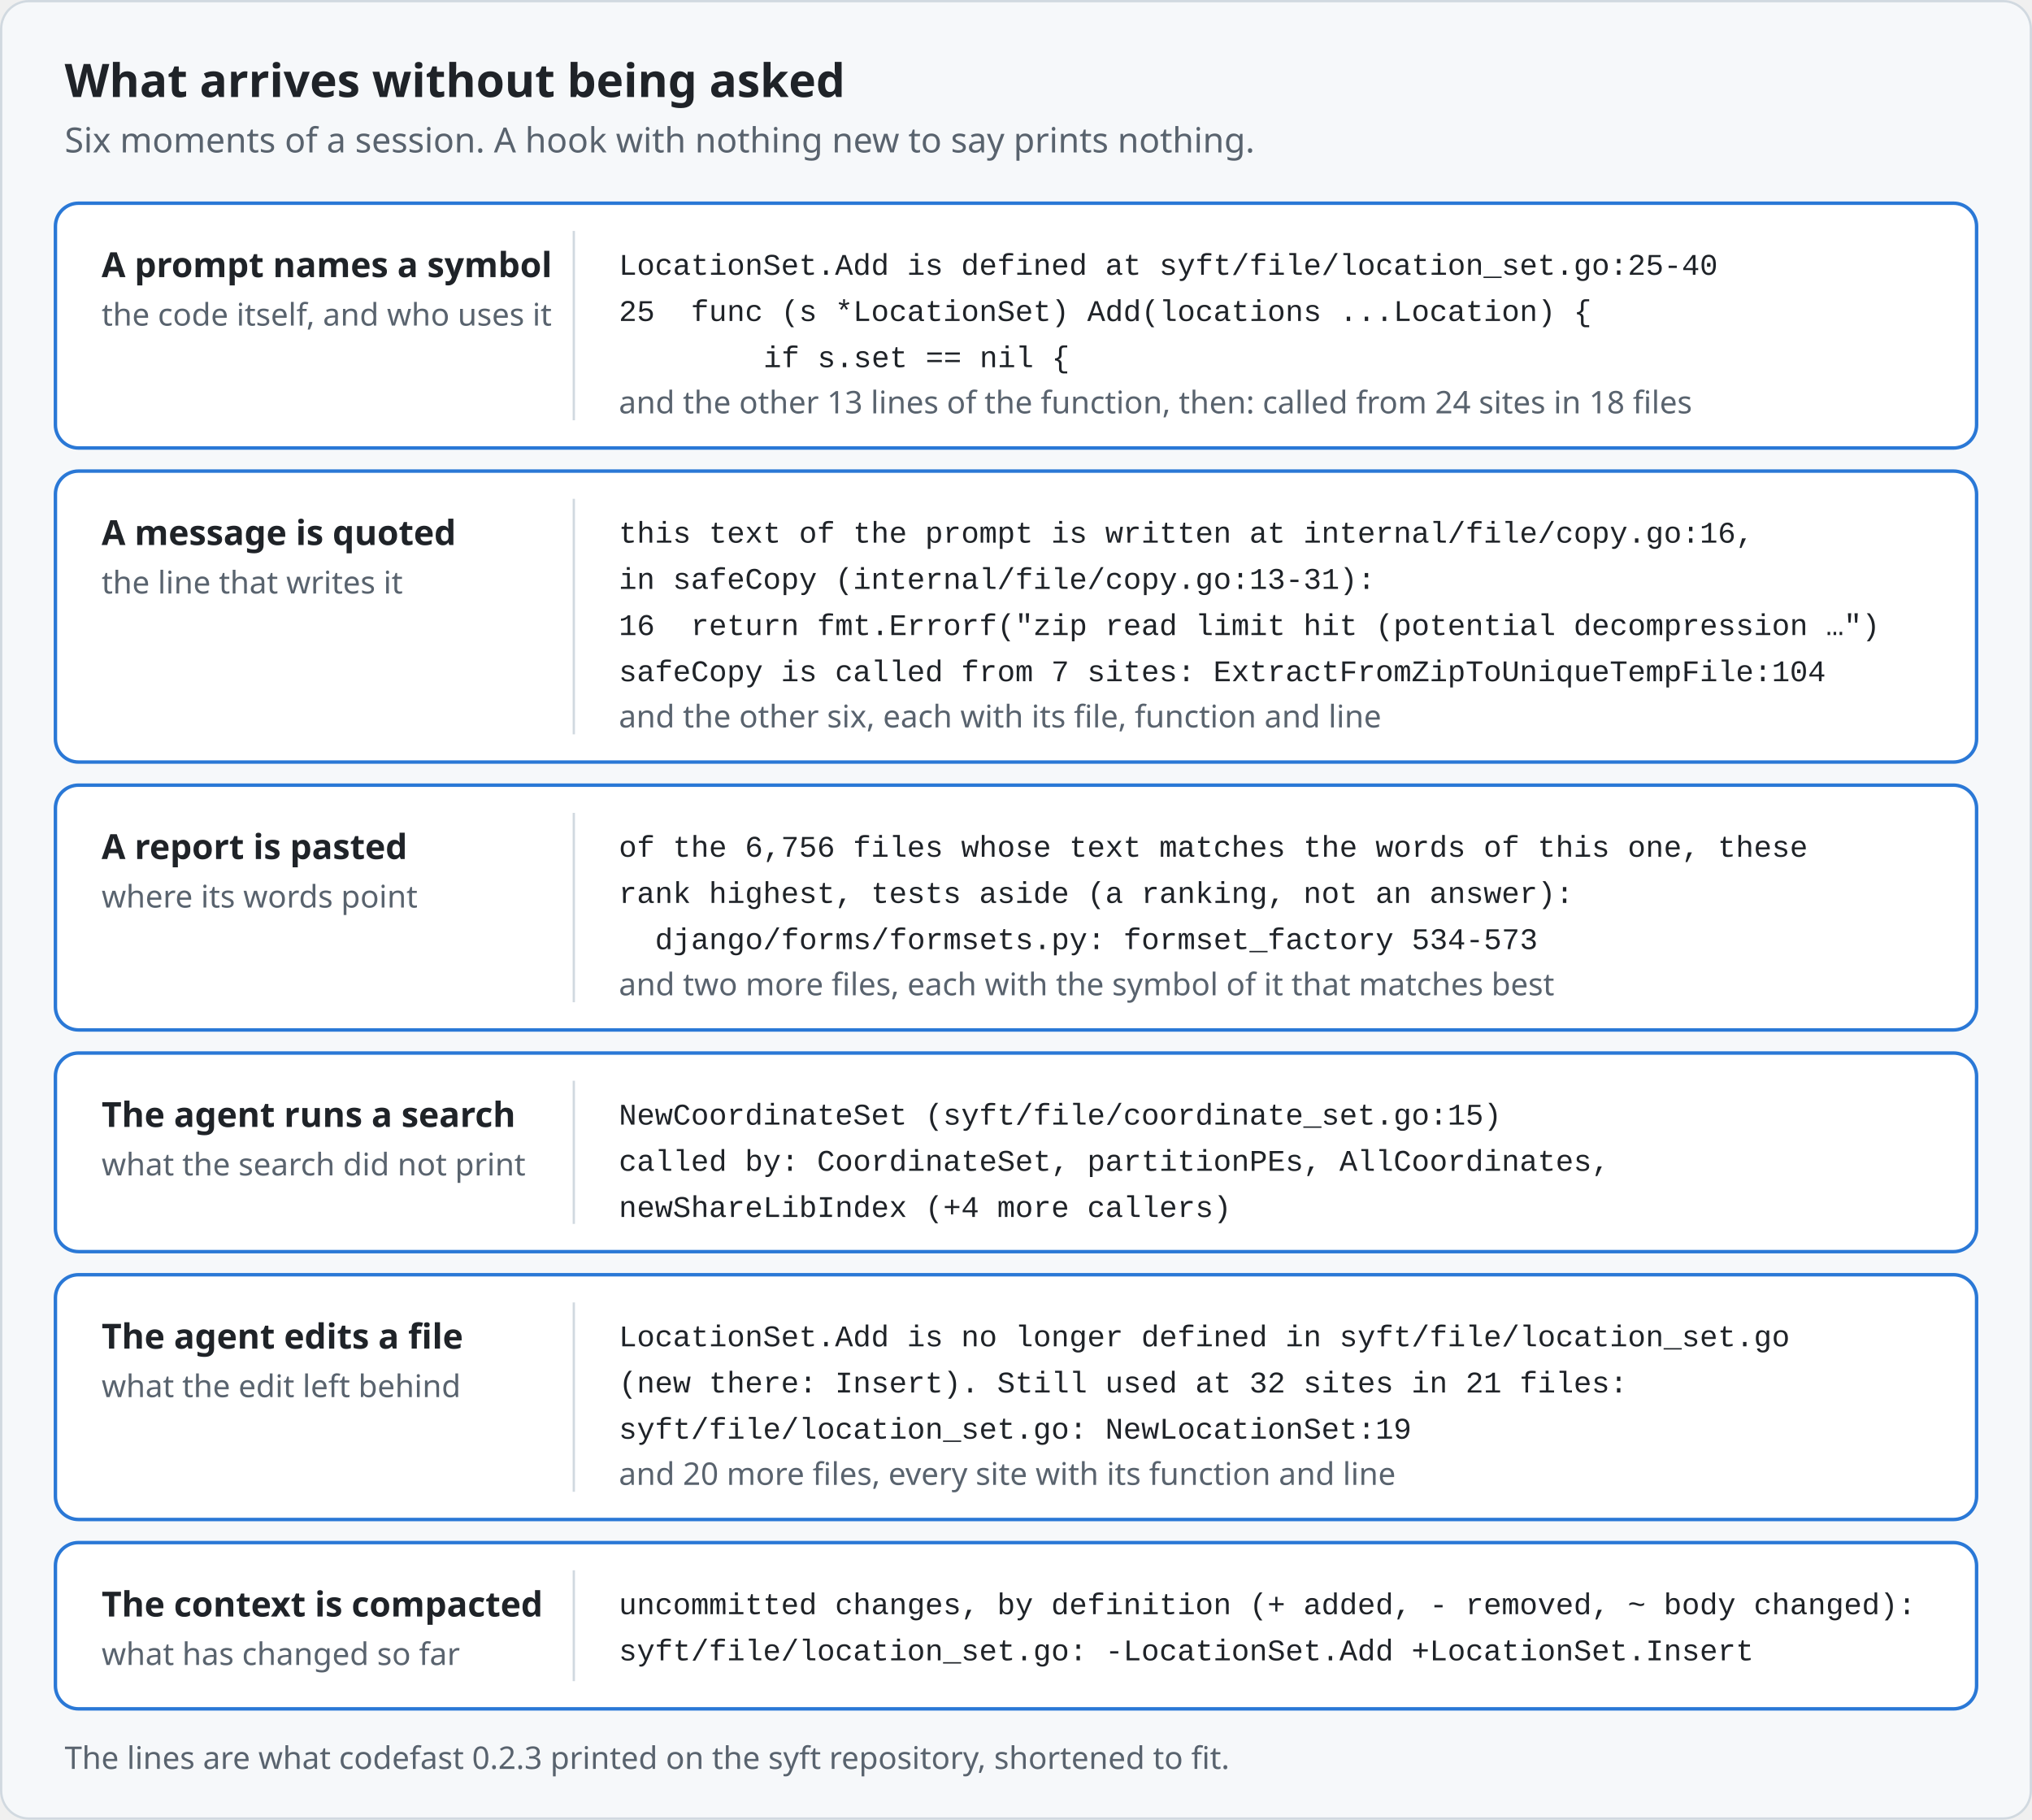
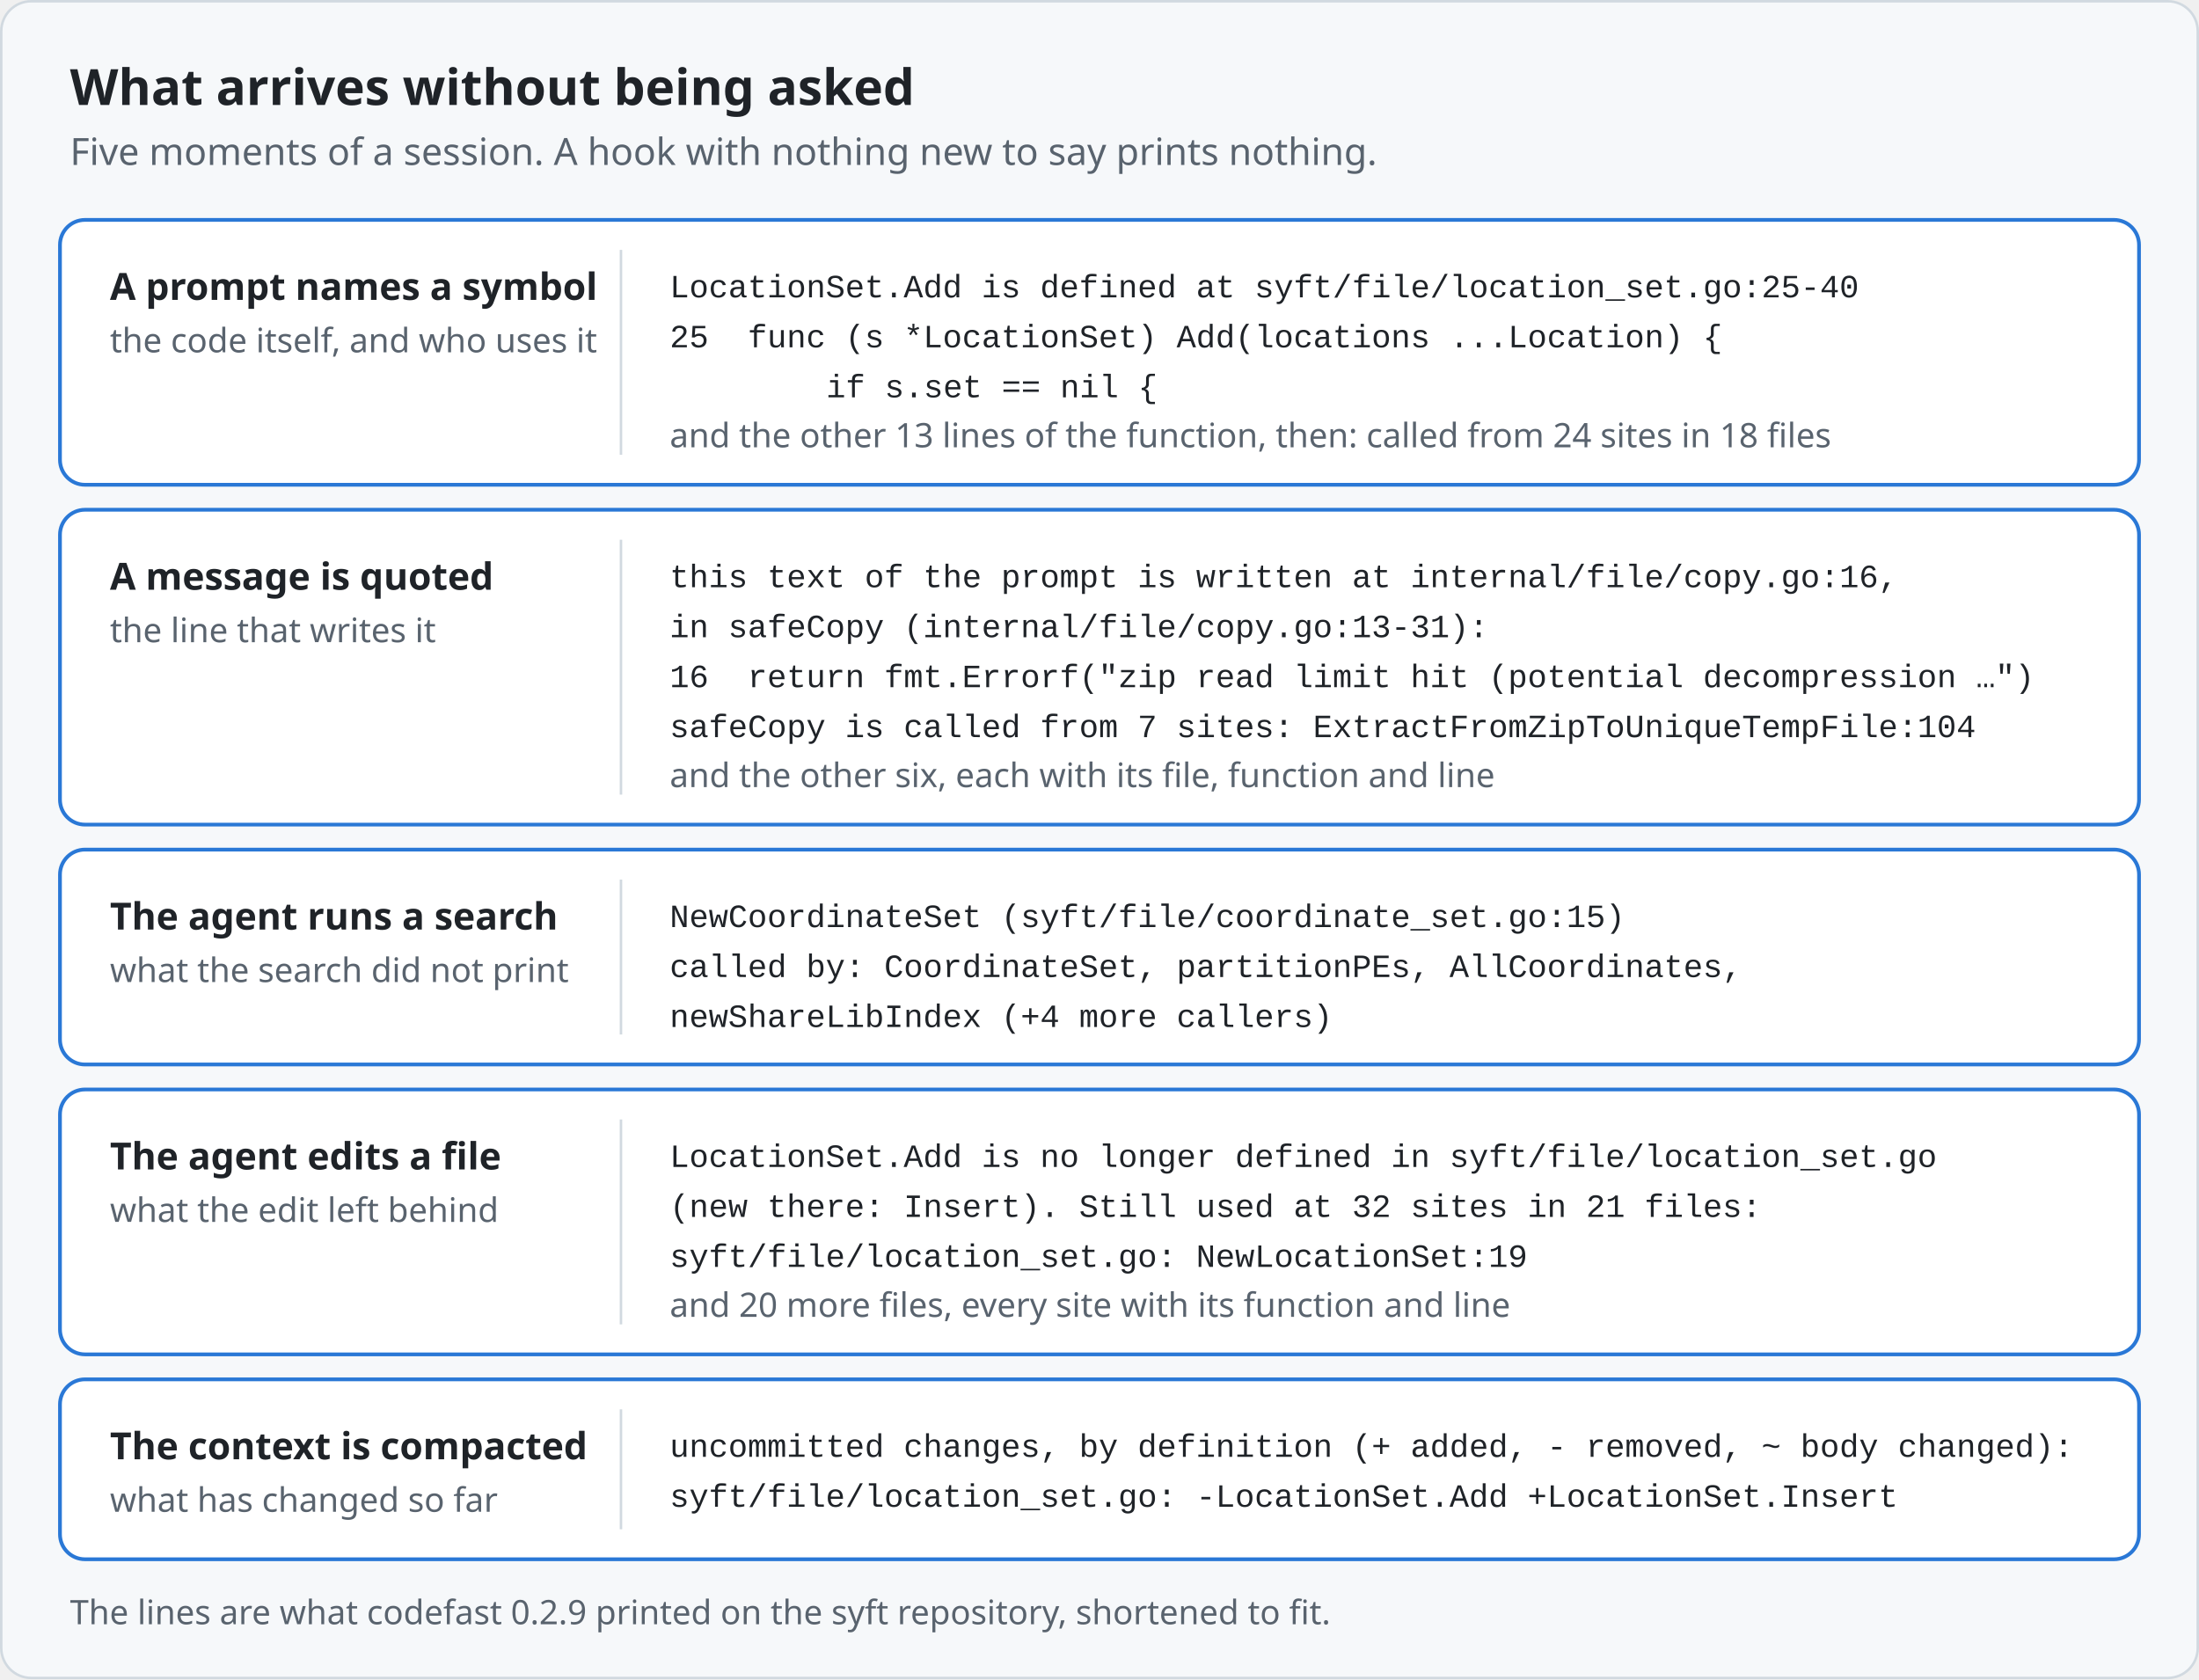
- <svg xmlns="http://www.w3.org/2000/svg" width="880" height="788" viewBox="0 0 880 788" role="img" aria-labelledby="t d" font-family="-apple-system, BlinkMacSystemFont, 'Segoe UI', 'Noto Sans', Helvetica, Arial, sans-serif">
-   <rect x="0.5" y="0.5" width="879" height="787" rx="12" fill="#f6f8fa" stroke="#d1d9e0" />
+ <svg xmlns="http://www.w3.org/2000/svg" width="880" height="672" viewBox="0 0 880 672" role="img" aria-labelledby="t d" font-family="-apple-system, BlinkMacSystemFont, 'Segoe UI', 'Noto Sans', Helvetica, Arial, sans-serif">
+   <rect x="0.5" y="0.5" width="879" height="671" rx="12" fill="#f6f8fa" stroke="#d1d9e0" />
  <text x="28" y="42" font-size="20" font-weight="600" fill="#1f2328">What arrives without being asked</text>
-   <text x="28" y="66" font-size="15" fill="#59636e">Six moments of a session. A hook with nothing new to say prints nothing.</text>
+   <text x="28" y="66" font-size="15" fill="#59636e">Five moments of a session. A hook with nothing new to say prints nothing.</text>
  <rect x="24" y="88" width="832" height="106" rx="10" fill="#ffffff" stroke="#2a78d6" stroke-width="1.5" />
  <path d="M248.5 100V182" stroke="#d1d9e0" />
  <text x="44" y="120" font-size="15" font-weight="600" fill="#1f2328">A prompt names a symbol</text>
  <text x="44" y="141" font-size="13.5" fill="#59636e">the code itself, and who uses it</text>
  <g font-family="ui-monospace, SFMono-Regular, 'SF Mono', Menlo, Consolas, 'Liberation Mono', monospace" font-size="13">
    <text x="268.00" y="119" fill="#1f2328" textLength="477.50" xml:space="preserve">LocationSet.Add is defined at syft/file/location_set.go:25-40</text>
    <text x="268.00" y="139" fill="#1f2328" textLength="422.70" xml:space="preserve">25  func (s *LocationSet) Add(locations ...Location) {</text>
    <text x="330.62" y="159" fill="#1f2328" textLength="133.07" xml:space="preserve">if s.set == nil {</text>
  </g>
  <text x="268" y="179" font-size="13.5" fill="#59636e">and the other 13 lines of the function, then: called from 24 sites in 18 files</text>
  <rect x="24" y="204" width="832" height="126" rx="10" fill="#ffffff" stroke="#2a78d6" stroke-width="1.5" />
  <path d="M248.5 216V318" stroke="#d1d9e0" />
  <text x="44" y="236" font-size="15" font-weight="600" fill="#1f2328">A message is quoted</text>
  <text x="44" y="257" font-size="13.5" fill="#59636e">the line that writes it</text>
  <g font-family="ui-monospace, SFMono-Regular, 'SF Mono', Menlo, Consolas, 'Liberation Mono', monospace" font-size="13">
    <text x="268.00" y="235" fill="#1f2328" textLength="493.15" xml:space="preserve">this text of the prompt is written at internal/file/copy.go:16,</text>
    <text x="268.00" y="255" fill="#1f2328" textLength="328.77" xml:space="preserve">in safeCopy (internal/file/copy.go:13-31):</text>
    <text x="268.00" y="275" fill="#1f2328" textLength="547.95" xml:space="preserve">16  return fmt.Errorf("zip read limit hit (potential decompression …")</text>
    <text x="268.00" y="295" fill="#1f2328" textLength="524.47" xml:space="preserve">safeCopy is called from 7 sites: ExtractFromZipToUniqueTempFile:104</text>
  </g>
  <text x="268" y="315" font-size="13.5" fill="#59636e">and the other six, each with its file, function and line</text>
-   <rect x="24" y="340" width="832" height="106" rx="10" fill="#ffffff" stroke="#2a78d6" stroke-width="1.5" />
-   <path d="M248.5 352V434" stroke="#d1d9e0" />
-   <text x="44" y="372" font-size="15" font-weight="600" fill="#1f2328">A report is pasted</text>
-   <text x="44" y="393" font-size="13.5" fill="#59636e">where its words point</text>
+   <rect x="24" y="340" width="832" height="86" rx="10" fill="#ffffff" stroke="#2a78d6" stroke-width="1.5" />
+   <path d="M248.5 352V414" stroke="#d1d9e0" />
+   <text x="44" y="372" font-size="15" font-weight="600" fill="#1f2328">The agent runs a search</text>
+   <text x="44" y="393" font-size="13.5" fill="#59636e">what the search did not print</text>
  <g font-family="ui-monospace, SFMono-Regular, 'SF Mono', Menlo, Consolas, 'Liberation Mono', monospace" font-size="13">
-     <text x="268.00" y="371" fill="#1f2328" textLength="516.64" xml:space="preserve">of the 6,756 files whose text matches the words of this one, these</text>
-     <text x="268.00" y="391" fill="#1f2328" textLength="414.88" xml:space="preserve">rank highest, tests aside (a ranking, not an answer):</text>
-     <text x="283.66" y="411" fill="#1f2328" textLength="383.56" xml:space="preserve">django/forms/formsets.py: formset_factory 534-573</text>
+     <text x="268.00" y="371" fill="#1f2328" textLength="383.56" xml:space="preserve">NewCoordinateSet (syft/file/coordinate_set.go:15)</text>
+     <text x="268.00" y="391" fill="#1f2328" textLength="430.53" xml:space="preserve">called by: CoordinateSet, partitionPEs, AllCoordinates,</text>
+     <text x="268.00" y="411" fill="#1f2328" textLength="266.15" xml:space="preserve">newShareLibIndex (+4 more callers)</text>
  </g>
-   <text x="268" y="431" font-size="13.5" fill="#59636e">and two more files, each with the symbol of it that matches best</text>
-   <rect x="24" y="456" width="832" height="86" rx="10" fill="#ffffff" stroke="#2a78d6" stroke-width="1.5" />
-   <path d="M248.5 468V530" stroke="#d1d9e0" />
-   <text x="44" y="488" font-size="15" font-weight="600" fill="#1f2328">The agent runs a search</text>
-   <text x="44" y="509" font-size="13.5" fill="#59636e">what the search did not print</text>
+   <rect x="24" y="436" width="832" height="106" rx="10" fill="#ffffff" stroke="#2a78d6" stroke-width="1.5" />
+   <path d="M248.5 448V530" stroke="#d1d9e0" />
+   <text x="44" y="468" font-size="15" font-weight="600" fill="#1f2328">The agent edits a file</text>
+   <text x="44" y="489" font-size="13.5" fill="#59636e">what the edit left behind</text>
  <g font-family="ui-monospace, SFMono-Regular, 'SF Mono', Menlo, Consolas, 'Liberation Mono', monospace" font-size="13">
-     <text x="268.00" y="487" fill="#1f2328" textLength="383.56" xml:space="preserve">NewCoordinateSet (syft/file/coordinate_set.go:15)</text>
-     <text x="268.00" y="507" fill="#1f2328" textLength="430.53" xml:space="preserve">called by: CoordinateSet, partitionPEs, AllCoordinates,</text>
-     <text x="268.00" y="527" fill="#1f2328" textLength="266.15" xml:space="preserve">newShareLibIndex (+4 more callers)</text>
+     <text x="268.00" y="467" fill="#1f2328" textLength="508.81" xml:space="preserve">LocationSet.Add is no longer defined in syft/file/location_set.go</text>
+     <text x="268.00" y="487" fill="#1f2328" textLength="438.36" xml:space="preserve">(new there: Insert). Still used at 32 sites in 21 files:</text>
+     <text x="268.00" y="507" fill="#1f2328" textLength="344.43" xml:space="preserve">syft/file/location_set.go: NewLocationSet:19</text>
  </g>
-   <rect x="24" y="552" width="832" height="106" rx="10" fill="#ffffff" stroke="#2a78d6" stroke-width="1.5" />
-   <path d="M248.5 564V646" stroke="#d1d9e0" />
-   <text x="44" y="584" font-size="15" font-weight="600" fill="#1f2328">The agent edits a file</text>
-   <text x="44" y="605" font-size="13.5" fill="#59636e">what the edit left behind</text>
+   <text x="268" y="527" font-size="13.5" fill="#59636e">and 20 more files, every site with its function and line</text>
+   <rect x="24" y="552" width="832" height="72" rx="10" fill="#ffffff" stroke="#2a78d6" stroke-width="1.5" />
+   <path d="M248.5 564V612" stroke="#d1d9e0" />
+   <text x="44" y="584" font-size="15" font-weight="600" fill="#1f2328">The context is compacted</text>
+   <text x="44" y="605" font-size="13.5" fill="#59636e">what has changed so far</text>
  <g font-family="ui-monospace, SFMono-Regular, 'SF Mono', Menlo, Consolas, 'Liberation Mono', monospace" font-size="13">
-     <text x="268.00" y="583" fill="#1f2328" textLength="508.81" xml:space="preserve">LocationSet.Add is no longer defined in syft/file/location_set.go</text>
-     <text x="268.00" y="603" fill="#1f2328" textLength="438.36" xml:space="preserve">(new there: Insert). Still used at 32 sites in 21 files:</text>
-     <text x="268.00" y="623" fill="#1f2328" textLength="344.43" xml:space="preserve">syft/file/location_set.go: NewLocationSet:19</text>
+     <text x="268.00" y="583" fill="#1f2328" textLength="563.61" xml:space="preserve">uncommitted changes, by definition (+ added, - removed, ~ body changed):</text>
+     <text x="268.00" y="603" fill="#1f2328" textLength="493.15" xml:space="preserve">syft/file/location_set.go: -LocationSet.Add +LocationSet.Insert</text>
  </g>
-   <text x="268" y="643" font-size="13.5" fill="#59636e">and 20 more files, every site with its function and line</text>
-   <rect x="24" y="668" width="832" height="72" rx="10" fill="#ffffff" stroke="#2a78d6" stroke-width="1.5" />
-   <path d="M248.5 680V728" stroke="#d1d9e0" />
-   <text x="44" y="700" font-size="15" font-weight="600" fill="#1f2328">The context is compacted</text>
-   <text x="44" y="721" font-size="13.5" fill="#59636e">what has changed so far</text>
-   <g font-family="ui-monospace, SFMono-Regular, 'SF Mono', Menlo, Consolas, 'Liberation Mono', monospace" font-size="13">
-     <text x="268.00" y="699" fill="#1f2328" textLength="563.61" xml:space="preserve">uncommitted changes, by definition (+ added, - removed, ~ body changed):</text>
-     <text x="268.00" y="719" fill="#1f2328" textLength="493.15" xml:space="preserve">syft/file/location_set.go: -LocationSet.Add +LocationSet.Insert</text>
-   </g>
-   <text x="28" y="766" font-size="13.5" fill="#59636e">The lines are what codefast 0.2.3 printed on the syft repository, shortened to fit.</text>
+   <text x="28" y="650" font-size="13.5" fill="#59636e">The lines are what codefast 0.2.9 printed on the syft repository, shortened to fit.</text>
</svg>
